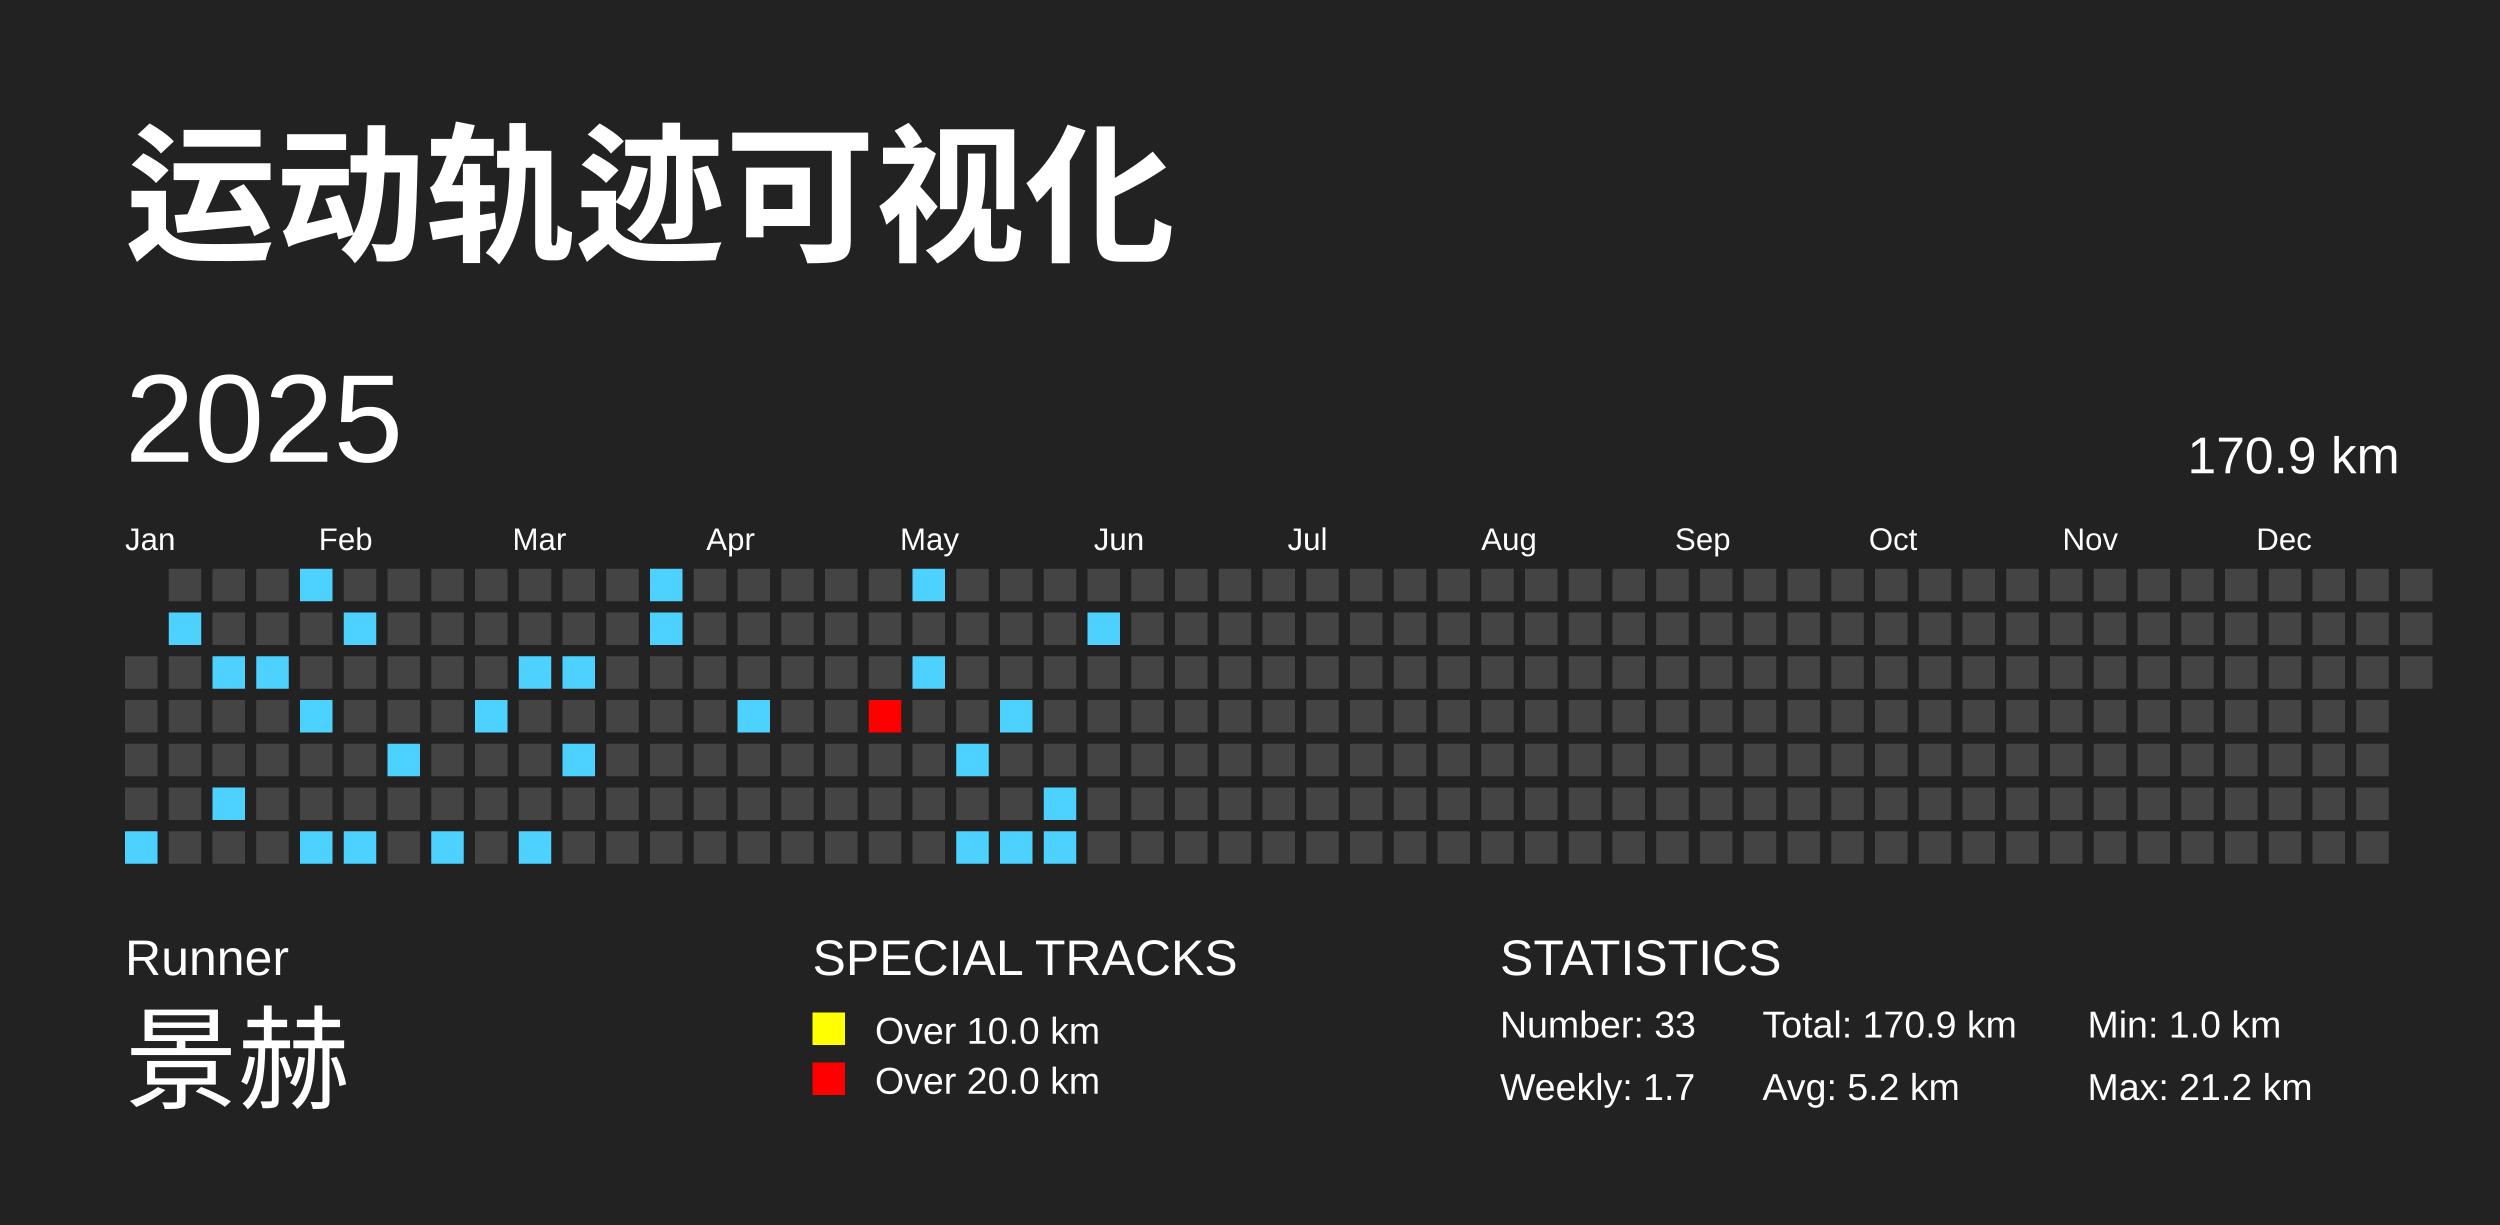
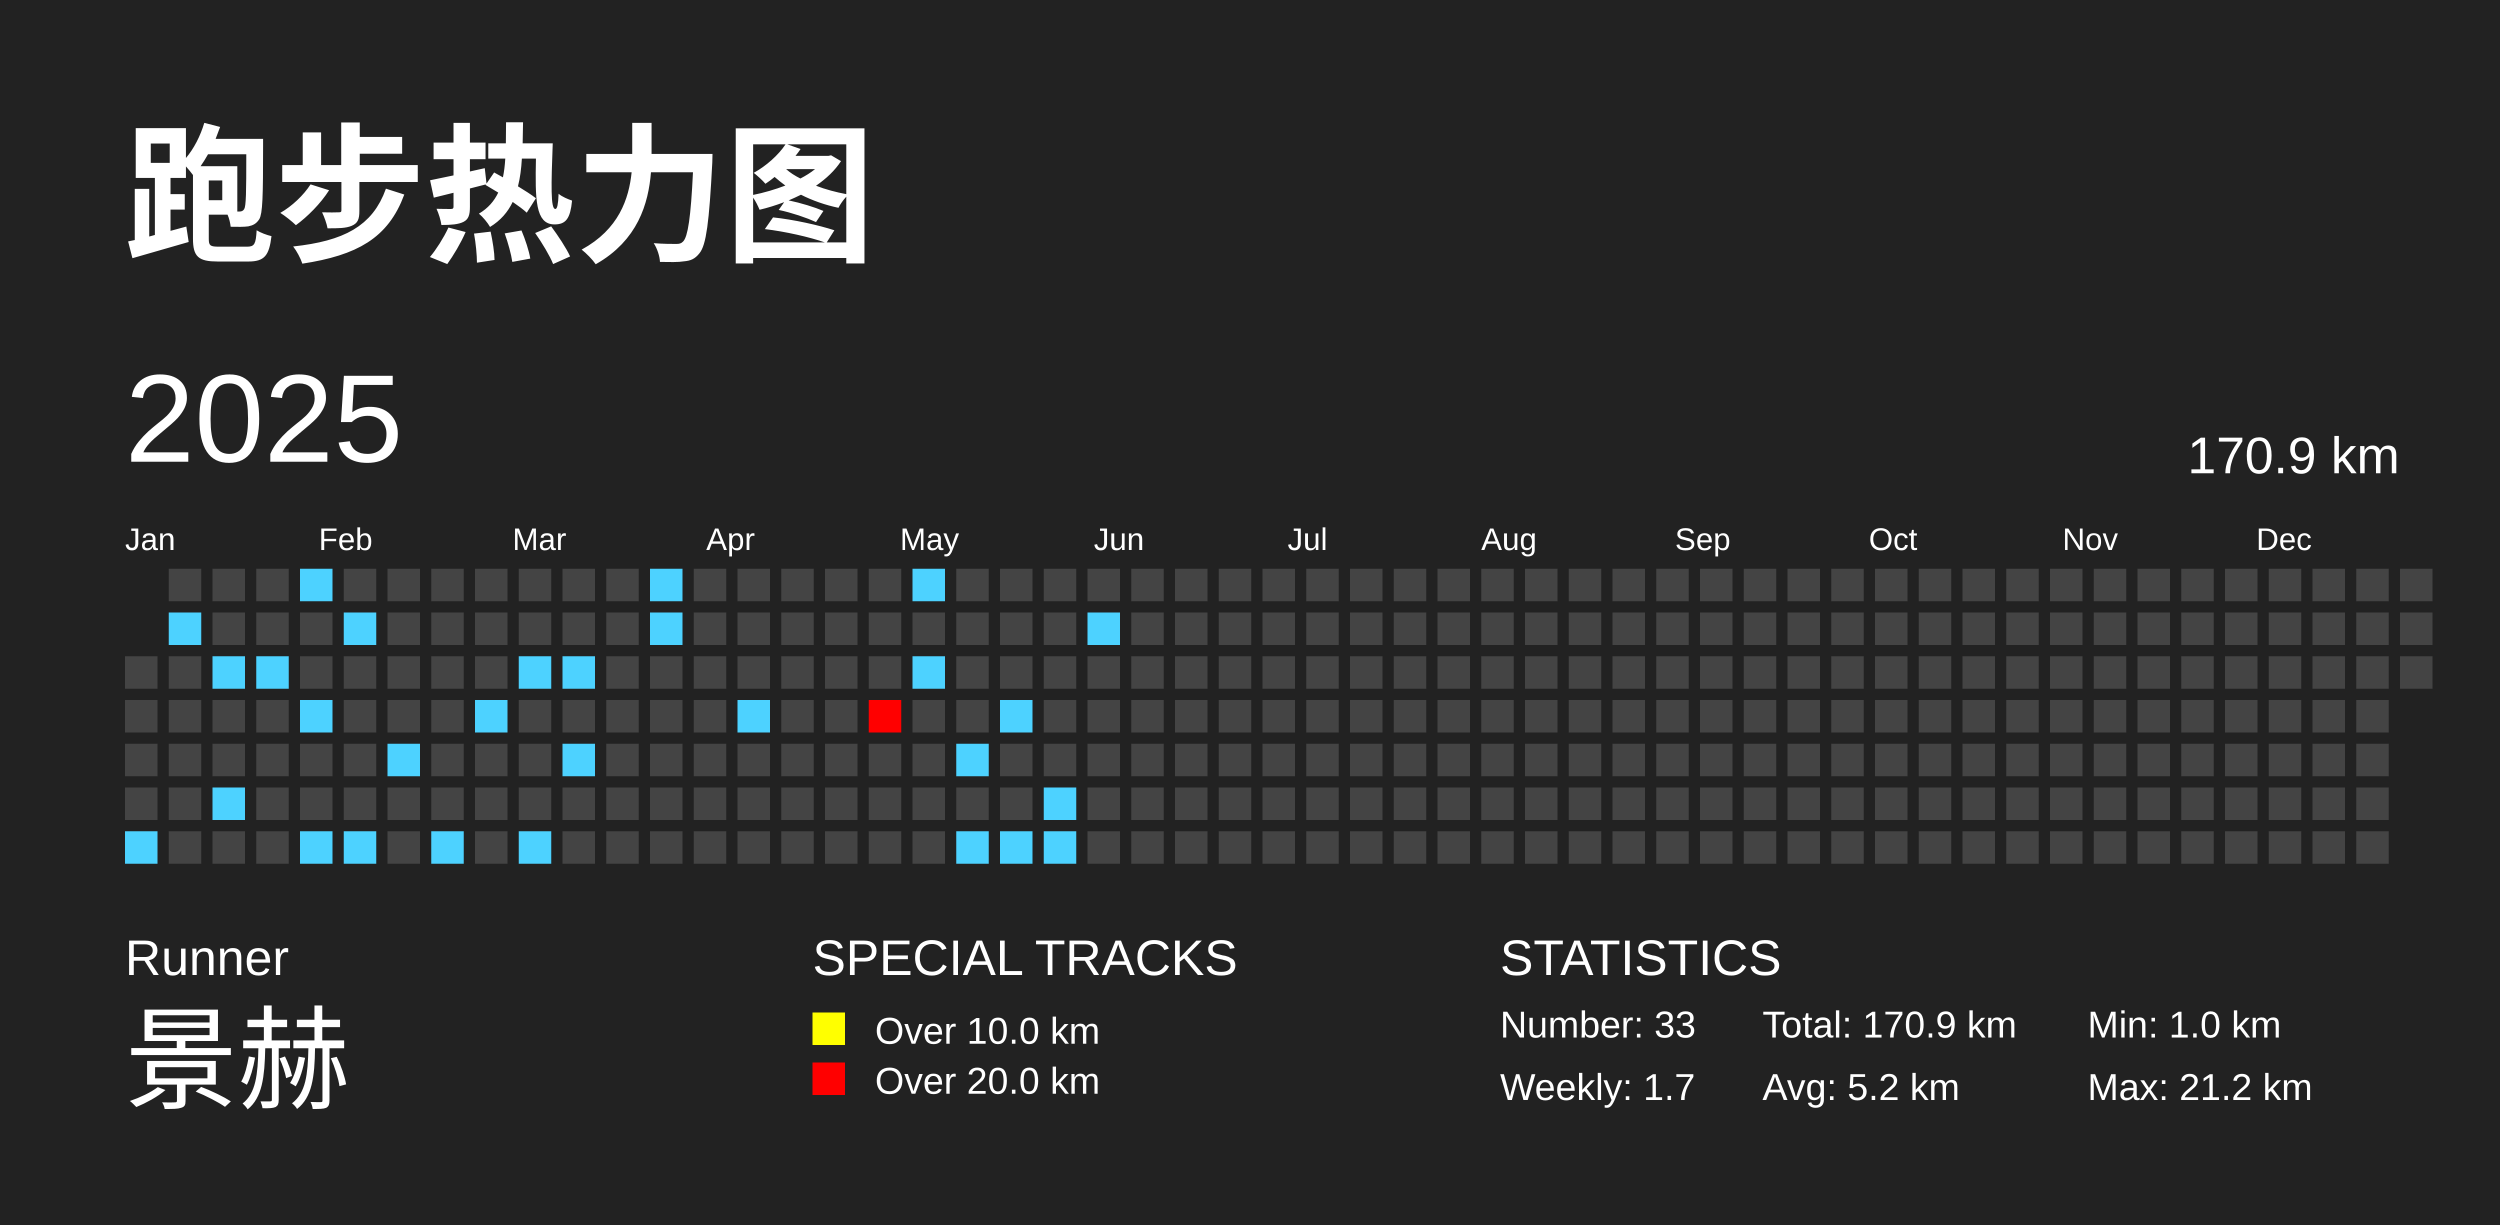
<svg xmlns="http://www.w3.org/2000/svg" baseProfile="full" height="98mm" version="1.1" viewBox="0,0,200,98" width="200mm">
  <defs />
  <rect fill="#222222" height="98" width="200" x="0" y="0" />
-   <text fill="#FFFFFF" style="font-size:12px; font-family:Arial; font-weight:bold;" x="10" y="20">运动轨迹可视化</text>
+   <text fill="#FFFFFF" style="font-size:12px; font-family:Arial; font-weight:bold;" x="10" y="20">跑步热力图</text>
  <text fill="#FFFFFF" style="font-size:4px; font-family:Arial" x="10" y="78">Runner</text>
  <text fill="#FFFFFF" style="font-size:9px; font-family:Arial" x="10" y="88">景赫</text>
  <text fill="#FFFFFF" style="font-size:4px; font-family:Arial" x="65" y="78">SPECIAL TRACKS</text>
  <rect fill="yellow" height="2.6" width="2.6" x="65" y="81" />
  <text fill="#FFFFFF" style="font-size:3px; font-family:Arial" x="70" y="83.5">Over 10.0 km</text>
  <rect fill="red" height="2.6" width="2.6" x="65" y="85" />
  <text fill="#FFFFFF" style="font-size:3px; font-family:Arial" x="70" y="87.5">Over 20.0 km</text>
  <text fill="#FFFFFF" style="font-size:4px; font-family:Arial" x="120" y="78">STATISTICS</text>
  <text fill="#FFFFFF" style="font-size:3px; font-family:Arial" x="120" y="83">Number: 33</text>
  <text fill="#FFFFFF" style="font-size:3px; font-family:Arial" x="120" y="88">Weekly: 1.7</text>
  <text fill="#FFFFFF" style="font-size:3px; font-family:Arial" x="141" y="83">Total: 170.9 km</text>
  <text fill="#FFFFFF" style="font-size:3px; font-family:Arial" x="141" y="88">Avg: 5.2 km</text>
  <text fill="#FFFFFF" style="font-size:3px; font-family:Arial" x="167" y="83">Min: 1.0 km</text>
  <text fill="#FFFFFF" style="font-size:3px; font-family:Arial" x="167" y="88">Max: 21.2 km</text>
  <text dominant-baseline="hanging" fill="#FFFFFF" style="font-size:10.0px; font-family:Arial;" x="10" y="30">2025</text>
  <text dominant-baseline="hanging" fill="#FFFFFF" style="font-size:4.125px; font-family:Arial;" x="175" y="35">170.9 km</text>
  <text fill="#FFFFFF" style="font-size:2.5px; font-family:Arial" x="10.0" y="44">Jan</text>
  <text fill="#FFFFFF" style="font-size:2.5px; font-family:Arial" x="25.5" y="44">Feb</text>
  <text fill="#FFFFFF" style="font-size:2.5px; font-family:Arial" x="41.0" y="44">Mar</text>
  <text fill="#FFFFFF" style="font-size:2.5px; font-family:Arial" x="56.5" y="44">Apr</text>
  <text fill="#FFFFFF" style="font-size:2.5px; font-family:Arial" x="72.0" y="44">May</text>
  <text fill="#FFFFFF" style="font-size:2.5px; font-family:Arial" x="87.5" y="44">Jun</text>
  <text fill="#FFFFFF" style="font-size:2.5px; font-family:Arial" x="103.0" y="44">Jul</text>
  <text fill="#FFFFFF" style="font-size:2.5px; font-family:Arial" x="118.5" y="44">Aug</text>
  <text fill="#FFFFFF" style="font-size:2.5px; font-family:Arial" x="134.0" y="44">Sep</text>
  <text fill="#FFFFFF" style="font-size:2.5px; font-family:Arial" x="149.5" y="44">Oct</text>
  <text fill="#FFFFFF" style="font-size:2.5px; font-family:Arial" x="165.0" y="44">Nov</text>
  <text fill="#FFFFFF" style="font-size:2.5px; font-family:Arial" x="180.5" y="44">Dec</text>
  <rect fill="#444444" height="2.6" width="2.6" x="10.0" y="52.5" />
  <rect fill="#444444" height="2.6" width="2.6" x="10.0" y="56.0" />
  <rect fill="#444444" height="2.6" width="2.6" x="10.0" y="59.5" />
  <rect fill="#444444" height="2.6" width="2.6" x="10.0" y="63.0" />
  <rect fill="#4dd2ff" height="2.6" width="2.6" x="10.0" y="66.5" />
  <rect fill="#444444" height="2.6" width="2.6" x="13.5" y="45.5" />
  <rect fill="#4dd2ff" height="2.6" width="2.6" x="13.5" y="49.0" />
  <rect fill="#444444" height="2.6" width="2.6" x="13.5" y="52.5" />
  <rect fill="#444444" height="2.6" width="2.6" x="13.5" y="56.0" />
  <rect fill="#444444" height="2.6" width="2.6" x="13.5" y="59.5" />
  <rect fill="#444444" height="2.6" width="2.6" x="13.5" y="63.0" />
  <rect fill="#444444" height="2.6" width="2.6" x="13.5" y="66.5" />
  <rect fill="#444444" height="2.6" width="2.6" x="17.0" y="45.5" />
  <rect fill="#444444" height="2.6" width="2.6" x="17.0" y="49.0" />
  <rect fill="#4dd2ff" height="2.6" width="2.6" x="17.0" y="52.5" />
  <rect fill="#444444" height="2.6" width="2.6" x="17.0" y="56.0" />
  <rect fill="#444444" height="2.6" width="2.6" x="17.0" y="59.5" />
  <rect fill="#4dd2ff" height="2.6" width="2.6" x="17.0" y="63.0" />
  <rect fill="#444444" height="2.6" width="2.6" x="17.0" y="66.5" />
  <rect fill="#444444" height="2.6" width="2.6" x="20.5" y="45.5" />
  <rect fill="#444444" height="2.6" width="2.6" x="20.5" y="49.0" />
  <rect fill="#4dd2ff" height="2.6" width="2.6" x="20.5" y="52.5" />
  <rect fill="#444444" height="2.6" width="2.6" x="20.5" y="56.0" />
  <rect fill="#444444" height="2.6" width="2.6" x="20.5" y="59.5" />
  <rect fill="#444444" height="2.6" width="2.6" x="20.5" y="63.0" />
  <rect fill="#444444" height="2.6" width="2.6" x="20.5" y="66.5" />
  <rect fill="#4dd2ff" height="2.6" width="2.6" x="24.0" y="45.5" />
  <rect fill="#444444" height="2.6" width="2.6" x="24.0" y="49.0" />
  <rect fill="#444444" height="2.6" width="2.6" x="24.0" y="52.5" />
  <rect fill="#4dd2ff" height="2.6" width="2.6" x="24.0" y="56.0" />
  <rect fill="#444444" height="2.6" width="2.6" x="24.0" y="59.5" />
  <rect fill="#444444" height="2.6" width="2.6" x="24.0" y="63.0" />
  <rect fill="#4dd2ff" height="2.6" width="2.6" x="24.0" y="66.5" />
  <rect fill="#444444" height="2.6" width="2.6" x="27.5" y="45.5" />
  <rect fill="#4dd2ff" height="2.6" width="2.6" x="27.5" y="49.0" />
  <rect fill="#444444" height="2.6" width="2.6" x="27.5" y="52.5" />
  <rect fill="#444444" height="2.6" width="2.6" x="27.5" y="56.0" />
  <rect fill="#444444" height="2.6" width="2.6" x="27.5" y="59.5" />
  <rect fill="#444444" height="2.6" width="2.6" x="27.5" y="63.0" />
  <rect fill="#4dd2ff" height="2.6" width="2.6" x="27.5" y="66.5" />
  <rect fill="#444444" height="2.6" width="2.6" x="31.0" y="45.5" />
  <rect fill="#444444" height="2.6" width="2.6" x="31.0" y="49.0" />
  <rect fill="#444444" height="2.6" width="2.6" x="31.0" y="52.5" />
  <rect fill="#444444" height="2.6" width="2.6" x="31.0" y="56.0" />
  <rect fill="#4dd2ff" height="2.6" width="2.6" x="31.0" y="59.5" />
  <rect fill="#444444" height="2.6" width="2.6" x="31.0" y="63.0" />
  <rect fill="#444444" height="2.6" width="2.6" x="31.0" y="66.5" />
  <rect fill="#444444" height="2.6" width="2.6" x="34.5" y="45.5" />
  <rect fill="#444444" height="2.6" width="2.6" x="34.5" y="49.0" />
  <rect fill="#444444" height="2.6" width="2.6" x="34.5" y="52.5" />
  <rect fill="#444444" height="2.6" width="2.6" x="34.5" y="56.0" />
  <rect fill="#444444" height="2.6" width="2.6" x="34.5" y="59.5" />
  <rect fill="#444444" height="2.6" width="2.6" x="34.5" y="63.0" />
  <rect fill="#4dd2ff" height="2.6" width="2.6" x="34.5" y="66.5" />
  <rect fill="#444444" height="2.6" width="2.6" x="38.0" y="45.5" />
  <rect fill="#444444" height="2.6" width="2.6" x="38.0" y="49.0" />
  <rect fill="#444444" height="2.6" width="2.6" x="38.0" y="52.5" />
  <rect fill="#4dd2ff" height="2.6" width="2.6" x="38.0" y="56.0" />
  <rect fill="#444444" height="2.6" width="2.6" x="38.0" y="59.5" />
  <rect fill="#444444" height="2.6" width="2.6" x="38.0" y="63.0" />
  <rect fill="#444444" height="2.6" width="2.6" x="38.0" y="66.5" />
  <rect fill="#444444" height="2.6" width="2.6" x="41.5" y="45.5" />
  <rect fill="#444444" height="2.6" width="2.6" x="41.5" y="49.0" />
  <rect fill="#4dd2ff" height="2.6" width="2.6" x="41.5" y="52.5" />
  <rect fill="#444444" height="2.6" width="2.6" x="41.5" y="56.0" />
  <rect fill="#444444" height="2.6" width="2.6" x="41.5" y="59.5" />
  <rect fill="#444444" height="2.6" width="2.6" x="41.5" y="63.0" />
  <rect fill="#4dd2ff" height="2.6" width="2.6" x="41.5" y="66.5" />
  <rect fill="#444444" height="2.6" width="2.6" x="45.0" y="45.5" />
  <rect fill="#444444" height="2.6" width="2.6" x="45.0" y="49.0" />
  <rect fill="#4dd2ff" height="2.6" width="2.6" x="45.0" y="52.5" />
  <rect fill="#444444" height="2.6" width="2.6" x="45.0" y="56.0" />
  <rect fill="#4dd2ff" height="2.6" width="2.6" x="45.0" y="59.5" />
  <rect fill="#444444" height="2.6" width="2.6" x="45.0" y="63.0" />
  <rect fill="#444444" height="2.6" width="2.6" x="45.0" y="66.5" />
  <rect fill="#444444" height="2.6" width="2.6" x="48.5" y="45.5" />
  <rect fill="#444444" height="2.6" width="2.6" x="48.5" y="49.0" />
  <rect fill="#444444" height="2.6" width="2.6" x="48.5" y="52.5" />
  <rect fill="#444444" height="2.6" width="2.6" x="48.5" y="56.0" />
  <rect fill="#444444" height="2.6" width="2.6" x="48.5" y="59.5" />
  <rect fill="#444444" height="2.6" width="2.6" x="48.5" y="63.0" />
  <rect fill="#444444" height="2.6" width="2.6" x="48.5" y="66.5" />
  <rect fill="#4dd2ff" height="2.6" width="2.6" x="52.0" y="45.5" />
  <rect fill="#4dd2ff" height="2.6" width="2.6" x="52.0" y="49.0" />
  <rect fill="#444444" height="2.6" width="2.6" x="52.0" y="52.5" />
  <rect fill="#444444" height="2.6" width="2.6" x="52.0" y="56.0" />
  <rect fill="#444444" height="2.6" width="2.6" x="52.0" y="59.5" />
  <rect fill="#444444" height="2.6" width="2.6" x="52.0" y="63.0" />
  <rect fill="#444444" height="2.6" width="2.6" x="52.0" y="66.5" />
  <rect fill="#444444" height="2.6" width="2.6" x="55.5" y="45.5" />
  <rect fill="#444444" height="2.6" width="2.6" x="55.5" y="49.0" />
  <rect fill="#444444" height="2.6" width="2.6" x="55.5" y="52.5" />
  <rect fill="#444444" height="2.6" width="2.6" x="55.5" y="56.0" />
  <rect fill="#444444" height="2.6" width="2.6" x="55.5" y="59.5" />
  <rect fill="#444444" height="2.6" width="2.6" x="55.5" y="63.0" />
  <rect fill="#444444" height="2.6" width="2.6" x="55.5" y="66.5" />
  <rect fill="#444444" height="2.6" width="2.6" x="59.0" y="45.5" />
  <rect fill="#444444" height="2.6" width="2.6" x="59.0" y="49.0" />
  <rect fill="#444444" height="2.6" width="2.6" x="59.0" y="52.5" />
  <rect fill="#4dd2ff" height="2.6" width="2.6" x="59.0" y="56.0" />
  <rect fill="#444444" height="2.6" width="2.6" x="59.0" y="59.5" />
  <rect fill="#444444" height="2.6" width="2.6" x="59.0" y="63.0" />
  <rect fill="#444444" height="2.6" width="2.6" x="59.0" y="66.5" />
  <rect fill="#444444" height="2.6" width="2.6" x="62.5" y="45.5" />
  <rect fill="#444444" height="2.6" width="2.6" x="62.5" y="49.0" />
  <rect fill="#444444" height="2.6" width="2.6" x="62.5" y="52.5" />
  <rect fill="#444444" height="2.6" width="2.6" x="62.5" y="56.0" />
  <rect fill="#444444" height="2.6" width="2.6" x="62.5" y="59.5" />
  <rect fill="#444444" height="2.6" width="2.6" x="62.5" y="63.0" />
  <rect fill="#444444" height="2.6" width="2.6" x="62.5" y="66.5" />
  <rect fill="#444444" height="2.6" width="2.6" x="66.0" y="45.5" />
  <rect fill="#444444" height="2.6" width="2.6" x="66.0" y="49.0" />
  <rect fill="#444444" height="2.6" width="2.6" x="66.0" y="52.5" />
  <rect fill="#444444" height="2.6" width="2.6" x="66.0" y="56.0" />
  <rect fill="#444444" height="2.6" width="2.6" x="66.0" y="59.5" />
  <rect fill="#444444" height="2.6" width="2.6" x="66.0" y="63.0" />
  <rect fill="#444444" height="2.6" width="2.6" x="66.0" y="66.5" />
  <rect fill="#444444" height="2.6" width="2.6" x="69.5" y="45.5" />
  <rect fill="#444444" height="2.6" width="2.6" x="69.5" y="49.0" />
  <rect fill="#444444" height="2.6" width="2.6" x="69.5" y="52.5" />
  <rect fill="red" height="2.6" width="2.6" x="69.5" y="56.0" />
  <rect fill="#444444" height="2.6" width="2.6" x="69.5" y="59.5" />
  <rect fill="#444444" height="2.6" width="2.6" x="69.5" y="63.0" />
  <rect fill="#444444" height="2.6" width="2.6" x="69.5" y="66.5" />
  <rect fill="#4dd2ff" height="2.6" width="2.6" x="73.0" y="45.5" />
  <rect fill="#444444" height="2.6" width="2.6" x="73.0" y="49.0" />
  <rect fill="#4dd2ff" height="2.6" width="2.6" x="73.0" y="52.5" />
  <rect fill="#444444" height="2.6" width="2.6" x="73.0" y="56.0" />
  <rect fill="#444444" height="2.6" width="2.6" x="73.0" y="59.5" />
  <rect fill="#444444" height="2.6" width="2.6" x="73.0" y="63.0" />
  <rect fill="#444444" height="2.6" width="2.6" x="73.0" y="66.5" />
  <rect fill="#444444" height="2.6" width="2.6" x="76.5" y="45.5" />
  <rect fill="#444444" height="2.6" width="2.6" x="76.5" y="49.0" />
  <rect fill="#444444" height="2.6" width="2.6" x="76.5" y="52.5" />
  <rect fill="#444444" height="2.6" width="2.6" x="76.5" y="56.0" />
  <rect fill="#4dd2ff" height="2.6" width="2.6" x="76.5" y="59.5" />
  <rect fill="#444444" height="2.6" width="2.6" x="76.5" y="63.0" />
  <rect fill="#4dd2ff" height="2.6" width="2.6" x="76.5" y="66.5" />
  <rect fill="#444444" height="2.6" width="2.6" x="80.0" y="45.5" />
  <rect fill="#444444" height="2.6" width="2.6" x="80.0" y="49.0" />
  <rect fill="#444444" height="2.6" width="2.6" x="80.0" y="52.5" />
  <rect fill="#4dd2ff" height="2.6" width="2.6" x="80.0" y="56.0" />
  <rect fill="#444444" height="2.6" width="2.6" x="80.0" y="59.5" />
  <rect fill="#444444" height="2.6" width="2.6" x="80.0" y="63.0" />
  <rect fill="#4dd2ff" height="2.6" width="2.6" x="80.0" y="66.5" />
  <rect fill="#444444" height="2.6" width="2.6" x="83.5" y="45.5" />
  <rect fill="#444444" height="2.6" width="2.6" x="83.5" y="49.0" />
  <rect fill="#444444" height="2.6" width="2.6" x="83.5" y="52.5" />
  <rect fill="#444444" height="2.6" width="2.6" x="83.5" y="56.0" />
  <rect fill="#444444" height="2.6" width="2.6" x="83.5" y="59.5" />
  <rect fill="#4dd2ff" height="2.6" width="2.6" x="83.5" y="63.0" />
  <rect fill="#4dd2ff" height="2.6" width="2.6" x="83.5" y="66.5" />
  <rect fill="#444444" height="2.6" width="2.6" x="87.0" y="45.5" />
  <rect fill="#4dd2ff" height="2.6" width="2.6" x="87.0" y="49.0" />
  <rect fill="#444444" height="2.6" width="2.6" x="87.0" y="52.5" />
  <rect fill="#444444" height="2.6" width="2.6" x="87.0" y="56.0" />
  <rect fill="#444444" height="2.6" width="2.6" x="87.0" y="59.5" />
  <rect fill="#444444" height="2.6" width="2.6" x="87.0" y="63.0" />
  <rect fill="#444444" height="2.6" width="2.6" x="87.0" y="66.5" />
  <rect fill="#444444" height="2.6" width="2.6" x="90.5" y="45.5" />
  <rect fill="#444444" height="2.6" width="2.6" x="90.5" y="49.0" />
  <rect fill="#444444" height="2.6" width="2.6" x="90.5" y="52.5" />
  <rect fill="#444444" height="2.6" width="2.6" x="90.5" y="56.0" />
  <rect fill="#444444" height="2.6" width="2.6" x="90.5" y="59.5" />
  <rect fill="#444444" height="2.6" width="2.6" x="90.5" y="63.0" />
  <rect fill="#444444" height="2.6" width="2.6" x="90.5" y="66.5" />
  <rect fill="#444444" height="2.6" width="2.6" x="94.0" y="45.5" />
  <rect fill="#444444" height="2.6" width="2.6" x="94.0" y="49.0" />
  <rect fill="#444444" height="2.6" width="2.6" x="94.0" y="52.5" />
  <rect fill="#444444" height="2.6" width="2.6" x="94.0" y="56.0" />
  <rect fill="#444444" height="2.6" width="2.6" x="94.0" y="59.5" />
  <rect fill="#444444" height="2.6" width="2.6" x="94.0" y="63.0" />
  <rect fill="#444444" height="2.6" width="2.6" x="94.0" y="66.5" />
  <rect fill="#444444" height="2.6" width="2.6" x="97.5" y="45.5" />
  <rect fill="#444444" height="2.6" width="2.6" x="97.5" y="49.0" />
  <rect fill="#444444" height="2.6" width="2.6" x="97.5" y="52.5" />
  <rect fill="#444444" height="2.6" width="2.6" x="97.5" y="56.0" />
  <rect fill="#444444" height="2.6" width="2.6" x="97.5" y="59.5" />
  <rect fill="#444444" height="2.6" width="2.6" x="97.5" y="63.0" />
  <rect fill="#444444" height="2.6" width="2.6" x="97.5" y="66.5" />
  <rect fill="#444444" height="2.6" width="2.6" x="101.0" y="45.5" />
  <rect fill="#444444" height="2.6" width="2.6" x="101.0" y="49.0" />
  <rect fill="#444444" height="2.6" width="2.6" x="101.0" y="52.5" />
  <rect fill="#444444" height="2.6" width="2.6" x="101.0" y="56.0" />
  <rect fill="#444444" height="2.6" width="2.6" x="101.0" y="59.5" />
  <rect fill="#444444" height="2.6" width="2.6" x="101.0" y="63.0" />
  <rect fill="#444444" height="2.6" width="2.6" x="101.0" y="66.5" />
  <rect fill="#444444" height="2.6" width="2.6" x="104.5" y="45.5" />
  <rect fill="#444444" height="2.6" width="2.6" x="104.5" y="49.0" />
  <rect fill="#444444" height="2.6" width="2.6" x="104.5" y="52.5" />
  <rect fill="#444444" height="2.6" width="2.6" x="104.5" y="56.0" />
  <rect fill="#444444" height="2.6" width="2.6" x="104.5" y="59.5" />
  <rect fill="#444444" height="2.6" width="2.6" x="104.5" y="63.0" />
  <rect fill="#444444" height="2.6" width="2.6" x="104.5" y="66.5" />
  <rect fill="#444444" height="2.6" width="2.6" x="108.0" y="45.5" />
  <rect fill="#444444" height="2.6" width="2.6" x="108.0" y="49.0" />
  <rect fill="#444444" height="2.6" width="2.6" x="108.0" y="52.5" />
  <rect fill="#444444" height="2.6" width="2.6" x="108.0" y="56.0" />
  <rect fill="#444444" height="2.6" width="2.6" x="108.0" y="59.5" />
  <rect fill="#444444" height="2.6" width="2.6" x="108.0" y="63.0" />
  <rect fill="#444444" height="2.6" width="2.6" x="108.0" y="66.5" />
  <rect fill="#444444" height="2.6" width="2.6" x="111.5" y="45.5" />
  <rect fill="#444444" height="2.6" width="2.6" x="111.5" y="49.0" />
  <rect fill="#444444" height="2.6" width="2.6" x="111.5" y="52.5" />
  <rect fill="#444444" height="2.6" width="2.6" x="111.5" y="56.0" />
  <rect fill="#444444" height="2.6" width="2.6" x="111.5" y="59.5" />
  <rect fill="#444444" height="2.6" width="2.6" x="111.5" y="63.0" />
  <rect fill="#444444" height="2.6" width="2.6" x="111.5" y="66.5" />
  <rect fill="#444444" height="2.6" width="2.6" x="115.0" y="45.5" />
  <rect fill="#444444" height="2.6" width="2.6" x="115.0" y="49.0" />
  <rect fill="#444444" height="2.6" width="2.6" x="115.0" y="52.5" />
  <rect fill="#444444" height="2.6" width="2.6" x="115.0" y="56.0" />
  <rect fill="#444444" height="2.6" width="2.6" x="115.0" y="59.5" />
  <rect fill="#444444" height="2.6" width="2.6" x="115.0" y="63.0" />
  <rect fill="#444444" height="2.6" width="2.6" x="115.0" y="66.5" />
  <rect fill="#444444" height="2.6" width="2.6" x="118.5" y="45.5" />
  <rect fill="#444444" height="2.6" width="2.6" x="118.5" y="49.0" />
  <rect fill="#444444" height="2.6" width="2.6" x="118.5" y="52.5" />
  <rect fill="#444444" height="2.6" width="2.6" x="118.5" y="56.0" />
  <rect fill="#444444" height="2.6" width="2.6" x="118.5" y="59.5" />
  <rect fill="#444444" height="2.6" width="2.6" x="118.5" y="63.0" />
  <rect fill="#444444" height="2.6" width="2.6" x="118.5" y="66.5" />
  <rect fill="#444444" height="2.6" width="2.6" x="122.0" y="45.5" />
  <rect fill="#444444" height="2.6" width="2.6" x="122.0" y="49.0" />
  <rect fill="#444444" height="2.6" width="2.6" x="122.0" y="52.5" />
  <rect fill="#444444" height="2.6" width="2.6" x="122.0" y="56.0" />
  <rect fill="#444444" height="2.6" width="2.6" x="122.0" y="59.5" />
  <rect fill="#444444" height="2.6" width="2.6" x="122.0" y="63.0" />
  <rect fill="#444444" height="2.6" width="2.6" x="122.0" y="66.5" />
  <rect fill="#444444" height="2.6" width="2.6" x="125.5" y="45.5" />
  <rect fill="#444444" height="2.6" width="2.6" x="125.5" y="49.0" />
  <rect fill="#444444" height="2.6" width="2.6" x="125.5" y="52.5" />
  <rect fill="#444444" height="2.6" width="2.6" x="125.5" y="56.0" />
  <rect fill="#444444" height="2.6" width="2.6" x="125.5" y="59.5" />
  <rect fill="#444444" height="2.6" width="2.6" x="125.5" y="63.0" />
  <rect fill="#444444" height="2.6" width="2.6" x="125.5" y="66.5" />
  <rect fill="#444444" height="2.6" width="2.6" x="129.0" y="45.5" />
  <rect fill="#444444" height="2.6" width="2.6" x="129.0" y="49.0" />
  <rect fill="#444444" height="2.6" width="2.6" x="129.0" y="52.5" />
  <rect fill="#444444" height="2.6" width="2.6" x="129.0" y="56.0" />
  <rect fill="#444444" height="2.6" width="2.6" x="129.0" y="59.5" />
  <rect fill="#444444" height="2.6" width="2.6" x="129.0" y="63.0" />
  <rect fill="#444444" height="2.6" width="2.6" x="129.0" y="66.5" />
  <rect fill="#444444" height="2.6" width="2.6" x="132.5" y="45.5" />
  <rect fill="#444444" height="2.6" width="2.6" x="132.5" y="49.0" />
  <rect fill="#444444" height="2.6" width="2.6" x="132.5" y="52.5" />
  <rect fill="#444444" height="2.6" width="2.6" x="132.5" y="56.0" />
  <rect fill="#444444" height="2.6" width="2.6" x="132.5" y="59.5" />
  <rect fill="#444444" height="2.6" width="2.6" x="132.5" y="63.0" />
  <rect fill="#444444" height="2.6" width="2.6" x="132.5" y="66.5" />
  <rect fill="#444444" height="2.6" width="2.6" x="136.0" y="45.5" />
  <rect fill="#444444" height="2.6" width="2.6" x="136.0" y="49.0" />
  <rect fill="#444444" height="2.6" width="2.6" x="136.0" y="52.5" />
  <rect fill="#444444" height="2.6" width="2.6" x="136.0" y="56.0" />
  <rect fill="#444444" height="2.6" width="2.6" x="136.0" y="59.5" />
  <rect fill="#444444" height="2.6" width="2.6" x="136.0" y="63.0" />
  <rect fill="#444444" height="2.6" width="2.6" x="136.0" y="66.5" />
  <rect fill="#444444" height="2.6" width="2.6" x="139.5" y="45.5" />
  <rect fill="#444444" height="2.6" width="2.6" x="139.5" y="49.0" />
  <rect fill="#444444" height="2.6" width="2.6" x="139.5" y="52.5" />
  <rect fill="#444444" height="2.6" width="2.6" x="139.5" y="56.0" />
  <rect fill="#444444" height="2.6" width="2.6" x="139.5" y="59.5" />
  <rect fill="#444444" height="2.6" width="2.6" x="139.5" y="63.0" />
  <rect fill="#444444" height="2.6" width="2.6" x="139.5" y="66.5" />
  <rect fill="#444444" height="2.6" width="2.6" x="143.0" y="45.5" />
  <rect fill="#444444" height="2.6" width="2.6" x="143.0" y="49.0" />
  <rect fill="#444444" height="2.6" width="2.6" x="143.0" y="52.5" />
  <rect fill="#444444" height="2.6" width="2.6" x="143.0" y="56.0" />
  <rect fill="#444444" height="2.6" width="2.6" x="143.0" y="59.5" />
  <rect fill="#444444" height="2.6" width="2.6" x="143.0" y="63.0" />
  <rect fill="#444444" height="2.6" width="2.6" x="143.0" y="66.5" />
  <rect fill="#444444" height="2.6" width="2.6" x="146.5" y="45.5" />
  <rect fill="#444444" height="2.6" width="2.6" x="146.5" y="49.0" />
  <rect fill="#444444" height="2.6" width="2.6" x="146.5" y="52.5" />
  <rect fill="#444444" height="2.6" width="2.6" x="146.5" y="56.0" />
  <rect fill="#444444" height="2.6" width="2.6" x="146.5" y="59.5" />
  <rect fill="#444444" height="2.6" width="2.6" x="146.5" y="63.0" />
  <rect fill="#444444" height="2.6" width="2.6" x="146.5" y="66.5" />
  <rect fill="#444444" height="2.6" width="2.6" x="150.0" y="45.5" />
  <rect fill="#444444" height="2.6" width="2.6" x="150.0" y="49.0" />
  <rect fill="#444444" height="2.6" width="2.6" x="150.0" y="52.5" />
  <rect fill="#444444" height="2.6" width="2.6" x="150.0" y="56.0" />
  <rect fill="#444444" height="2.6" width="2.6" x="150.0" y="59.5" />
  <rect fill="#444444" height="2.6" width="2.6" x="150.0" y="63.0" />
  <rect fill="#444444" height="2.6" width="2.6" x="150.0" y="66.5" />
  <rect fill="#444444" height="2.6" width="2.6" x="153.5" y="45.5" />
  <rect fill="#444444" height="2.6" width="2.6" x="153.5" y="49.0" />
  <rect fill="#444444" height="2.6" width="2.6" x="153.5" y="52.5" />
  <rect fill="#444444" height="2.6" width="2.6" x="153.5" y="56.0" />
  <rect fill="#444444" height="2.6" width="2.6" x="153.5" y="59.5" />
  <rect fill="#444444" height="2.6" width="2.6" x="153.5" y="63.0" />
  <rect fill="#444444" height="2.6" width="2.6" x="153.5" y="66.5" />
  <rect fill="#444444" height="2.6" width="2.6" x="157.0" y="45.5" />
  <rect fill="#444444" height="2.6" width="2.6" x="157.0" y="49.0" />
  <rect fill="#444444" height="2.6" width="2.6" x="157.0" y="52.5" />
  <rect fill="#444444" height="2.6" width="2.6" x="157.0" y="56.0" />
  <rect fill="#444444" height="2.6" width="2.6" x="157.0" y="59.5" />
  <rect fill="#444444" height="2.6" width="2.6" x="157.0" y="63.0" />
  <rect fill="#444444" height="2.6" width="2.6" x="157.0" y="66.5" />
  <rect fill="#444444" height="2.6" width="2.6" x="160.5" y="45.5" />
  <rect fill="#444444" height="2.6" width="2.6" x="160.5" y="49.0" />
  <rect fill="#444444" height="2.6" width="2.6" x="160.5" y="52.5" />
  <rect fill="#444444" height="2.6" width="2.6" x="160.5" y="56.0" />
  <rect fill="#444444" height="2.6" width="2.6" x="160.5" y="59.5" />
  <rect fill="#444444" height="2.6" width="2.6" x="160.5" y="63.0" />
  <rect fill="#444444" height="2.6" width="2.6" x="160.5" y="66.5" />
  <rect fill="#444444" height="2.6" width="2.6" x="164.0" y="45.5" />
  <rect fill="#444444" height="2.6" width="2.6" x="164.0" y="49.0" />
  <rect fill="#444444" height="2.6" width="2.6" x="164.0" y="52.5" />
  <rect fill="#444444" height="2.6" width="2.6" x="164.0" y="56.0" />
  <rect fill="#444444" height="2.6" width="2.6" x="164.0" y="59.5" />
  <rect fill="#444444" height="2.6" width="2.6" x="164.0" y="63.0" />
  <rect fill="#444444" height="2.6" width="2.6" x="164.0" y="66.5" />
  <rect fill="#444444" height="2.6" width="2.6" x="167.5" y="45.5" />
  <rect fill="#444444" height="2.6" width="2.6" x="167.5" y="49.0" />
  <rect fill="#444444" height="2.6" width="2.6" x="167.5" y="52.5" />
  <rect fill="#444444" height="2.6" width="2.6" x="167.5" y="56.0" />
  <rect fill="#444444" height="2.6" width="2.6" x="167.5" y="59.5" />
  <rect fill="#444444" height="2.6" width="2.6" x="167.5" y="63.0" />
  <rect fill="#444444" height="2.6" width="2.6" x="167.5" y="66.5" />
  <rect fill="#444444" height="2.6" width="2.6" x="171.0" y="45.5" />
  <rect fill="#444444" height="2.6" width="2.6" x="171.0" y="49.0" />
  <rect fill="#444444" height="2.6" width="2.6" x="171.0" y="52.5" />
  <rect fill="#444444" height="2.6" width="2.6" x="171.0" y="56.0" />
  <rect fill="#444444" height="2.6" width="2.6" x="171.0" y="59.5" />
  <rect fill="#444444" height="2.6" width="2.6" x="171.0" y="63.0" />
  <rect fill="#444444" height="2.6" width="2.6" x="171.0" y="66.5" />
  <rect fill="#444444" height="2.6" width="2.6" x="174.5" y="45.5" />
  <rect fill="#444444" height="2.6" width="2.6" x="174.5" y="49.0" />
  <rect fill="#444444" height="2.6" width="2.6" x="174.5" y="52.5" />
  <rect fill="#444444" height="2.6" width="2.6" x="174.5" y="56.0" />
  <rect fill="#444444" height="2.6" width="2.6" x="174.5" y="59.5" />
  <rect fill="#444444" height="2.6" width="2.6" x="174.5" y="63.0" />
  <rect fill="#444444" height="2.6" width="2.6" x="174.5" y="66.5" />
  <rect fill="#444444" height="2.6" width="2.6" x="178.0" y="45.5" />
  <rect fill="#444444" height="2.6" width="2.6" x="178.0" y="49.0" />
  <rect fill="#444444" height="2.6" width="2.6" x="178.0" y="52.5" />
  <rect fill="#444444" height="2.6" width="2.6" x="178.0" y="56.0" />
  <rect fill="#444444" height="2.6" width="2.6" x="178.0" y="59.5" />
  <rect fill="#444444" height="2.6" width="2.6" x="178.0" y="63.0" />
  <rect fill="#444444" height="2.6" width="2.6" x="178.0" y="66.5" />
  <rect fill="#444444" height="2.6" width="2.6" x="181.5" y="45.5" />
  <rect fill="#444444" height="2.6" width="2.6" x="181.5" y="49.0" />
  <rect fill="#444444" height="2.6" width="2.6" x="181.5" y="52.5" />
  <rect fill="#444444" height="2.6" width="2.6" x="181.5" y="56.0" />
  <rect fill="#444444" height="2.6" width="2.6" x="181.5" y="59.5" />
  <rect fill="#444444" height="2.6" width="2.6" x="181.5" y="63.0" />
  <rect fill="#444444" height="2.6" width="2.6" x="181.5" y="66.5" />
  <rect fill="#444444" height="2.6" width="2.6" x="185.0" y="45.5" />
  <rect fill="#444444" height="2.6" width="2.6" x="185.0" y="49.0" />
  <rect fill="#444444" height="2.6" width="2.6" x="185.0" y="52.5" />
  <rect fill="#444444" height="2.6" width="2.6" x="185.0" y="56.0" />
  <rect fill="#444444" height="2.6" width="2.6" x="185.0" y="59.5" />
  <rect fill="#444444" height="2.6" width="2.6" x="185.0" y="63.0" />
  <rect fill="#444444" height="2.6" width="2.6" x="185.0" y="66.5" />
  <rect fill="#444444" height="2.6" width="2.6" x="188.5" y="45.5" />
  <rect fill="#444444" height="2.6" width="2.6" x="188.5" y="49.0" />
  <rect fill="#444444" height="2.6" width="2.6" x="188.5" y="52.5" />
  <rect fill="#444444" height="2.6" width="2.6" x="188.5" y="56.0" />
  <rect fill="#444444" height="2.6" width="2.6" x="188.5" y="59.5" />
  <rect fill="#444444" height="2.6" width="2.6" x="188.5" y="63.0" />
  <rect fill="#444444" height="2.6" width="2.6" x="188.5" y="66.5" />
  <rect fill="#444444" height="2.6" width="2.6" x="192.0" y="45.5" />
  <rect fill="#444444" height="2.6" width="2.6" x="192.0" y="49.0" />
  <rect fill="#444444" height="2.6" width="2.6" x="192.0" y="52.5" />
</svg>
